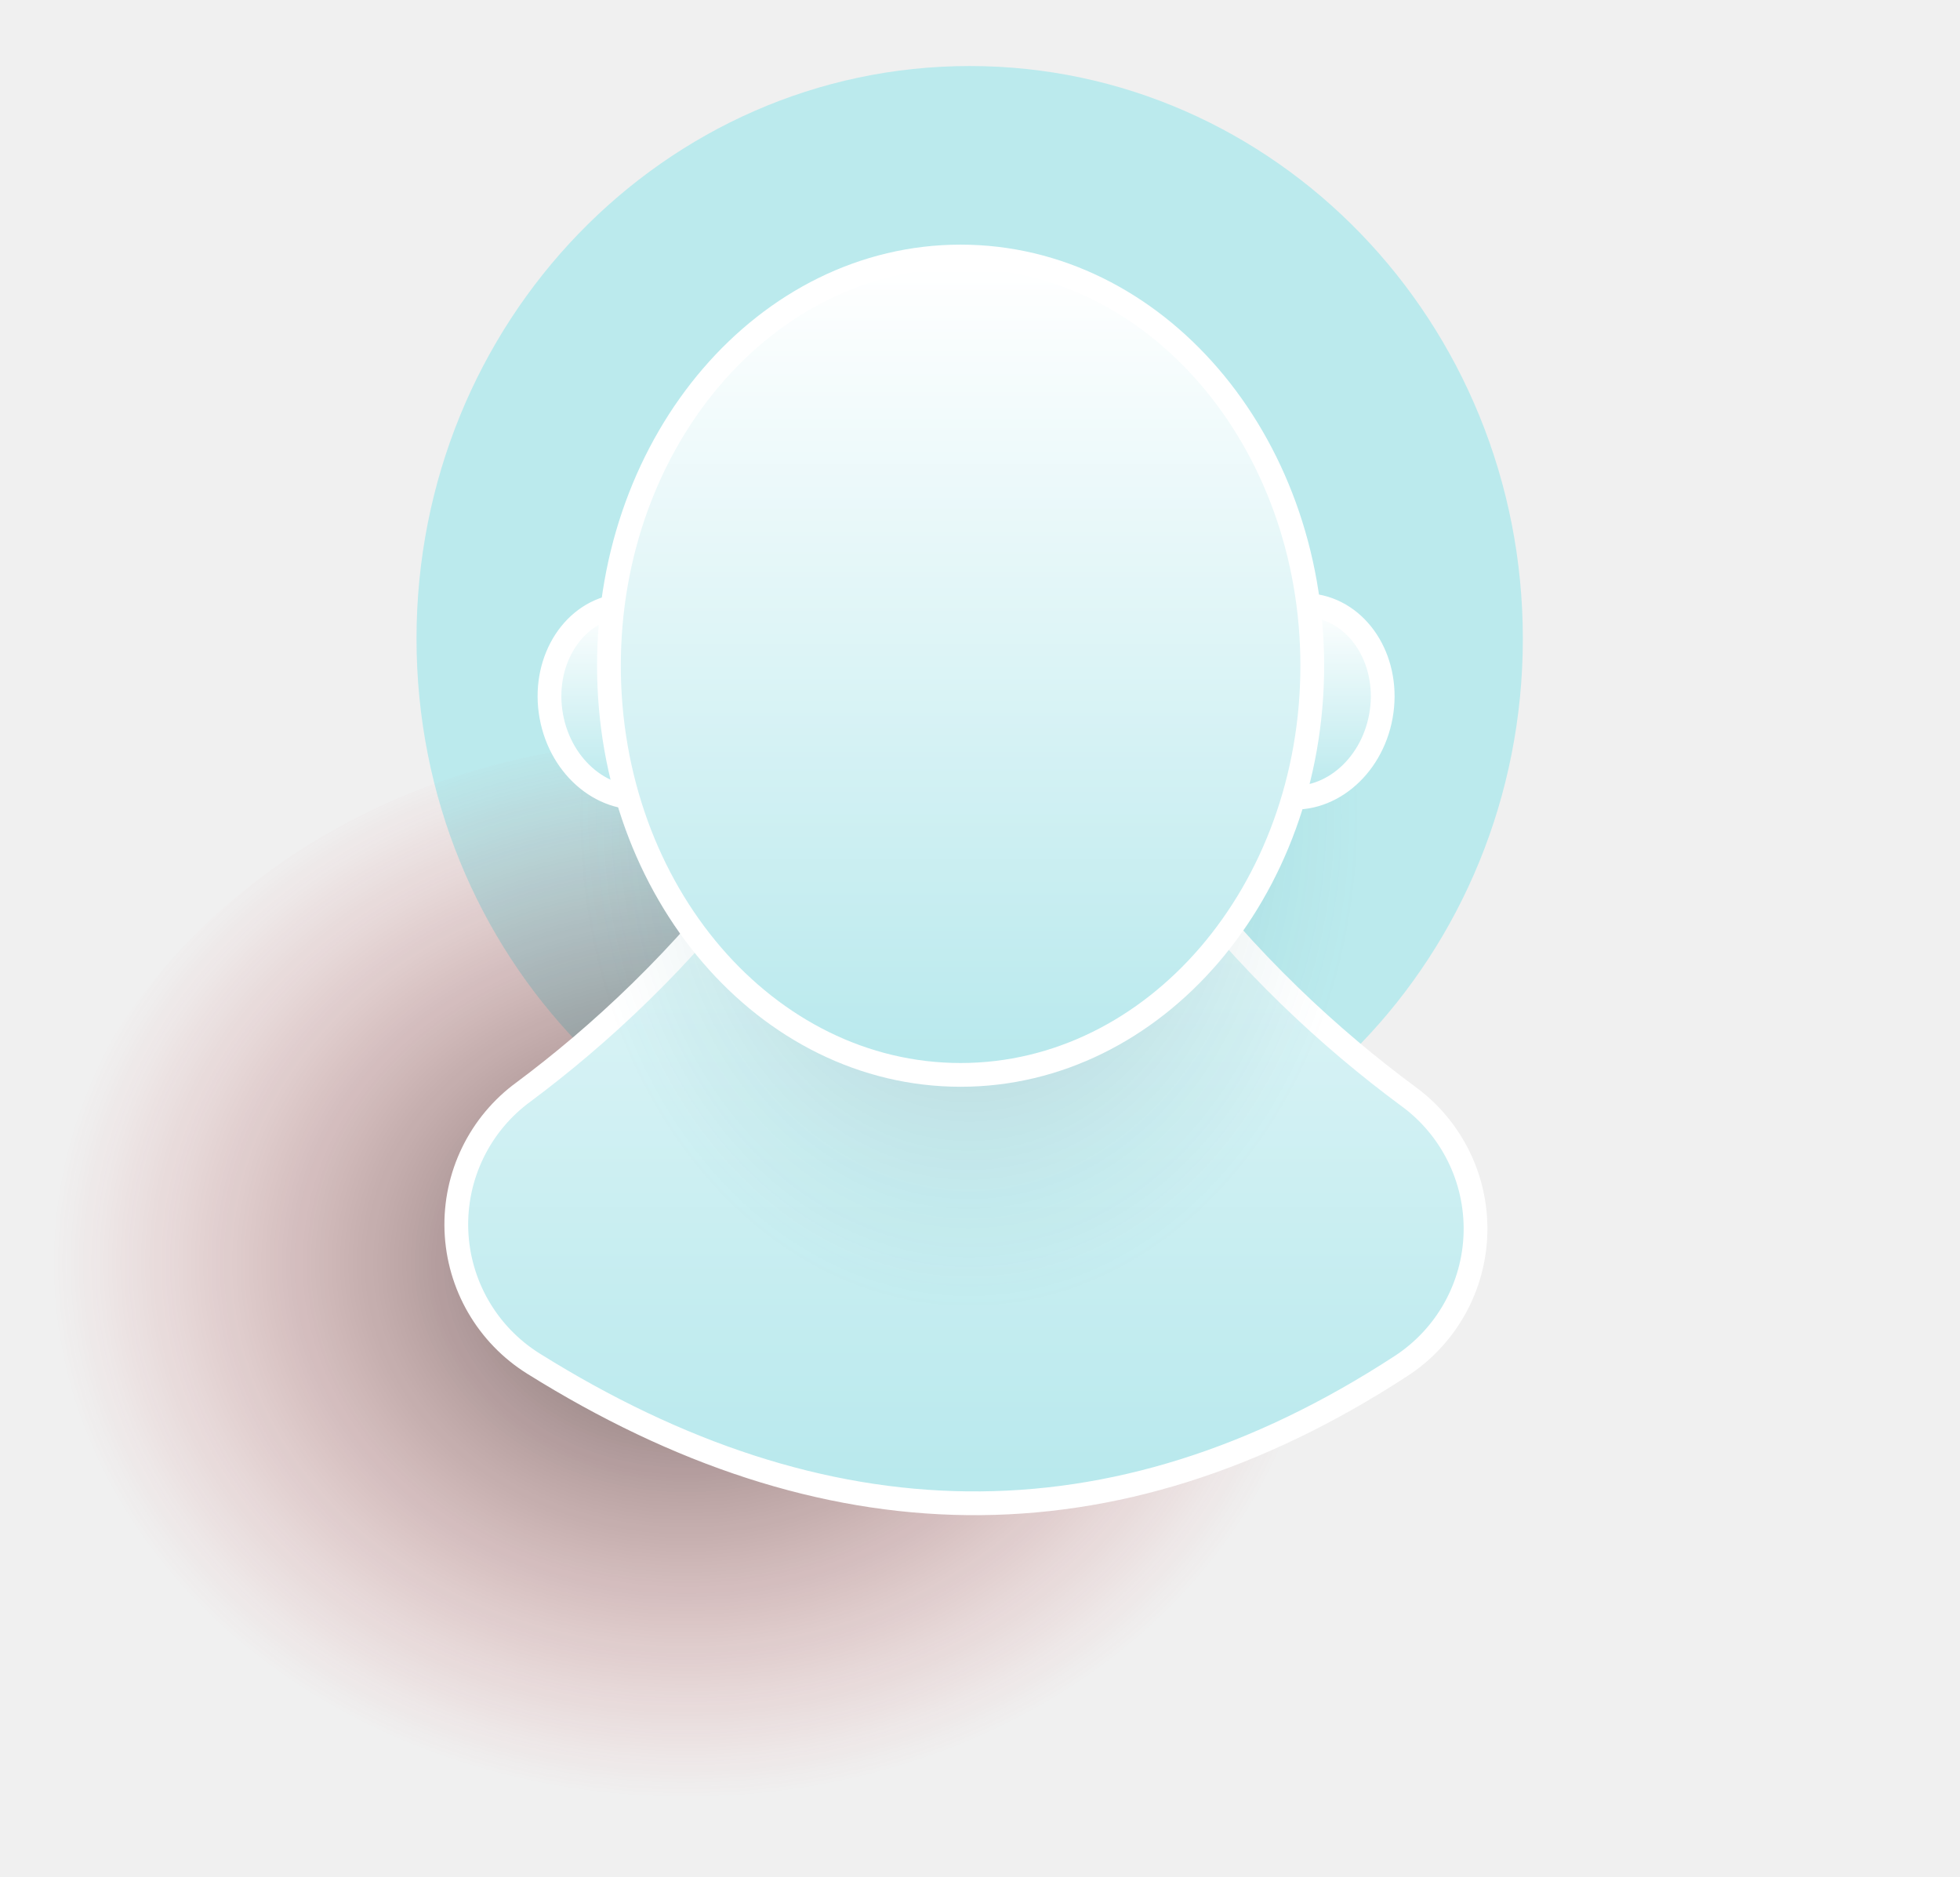
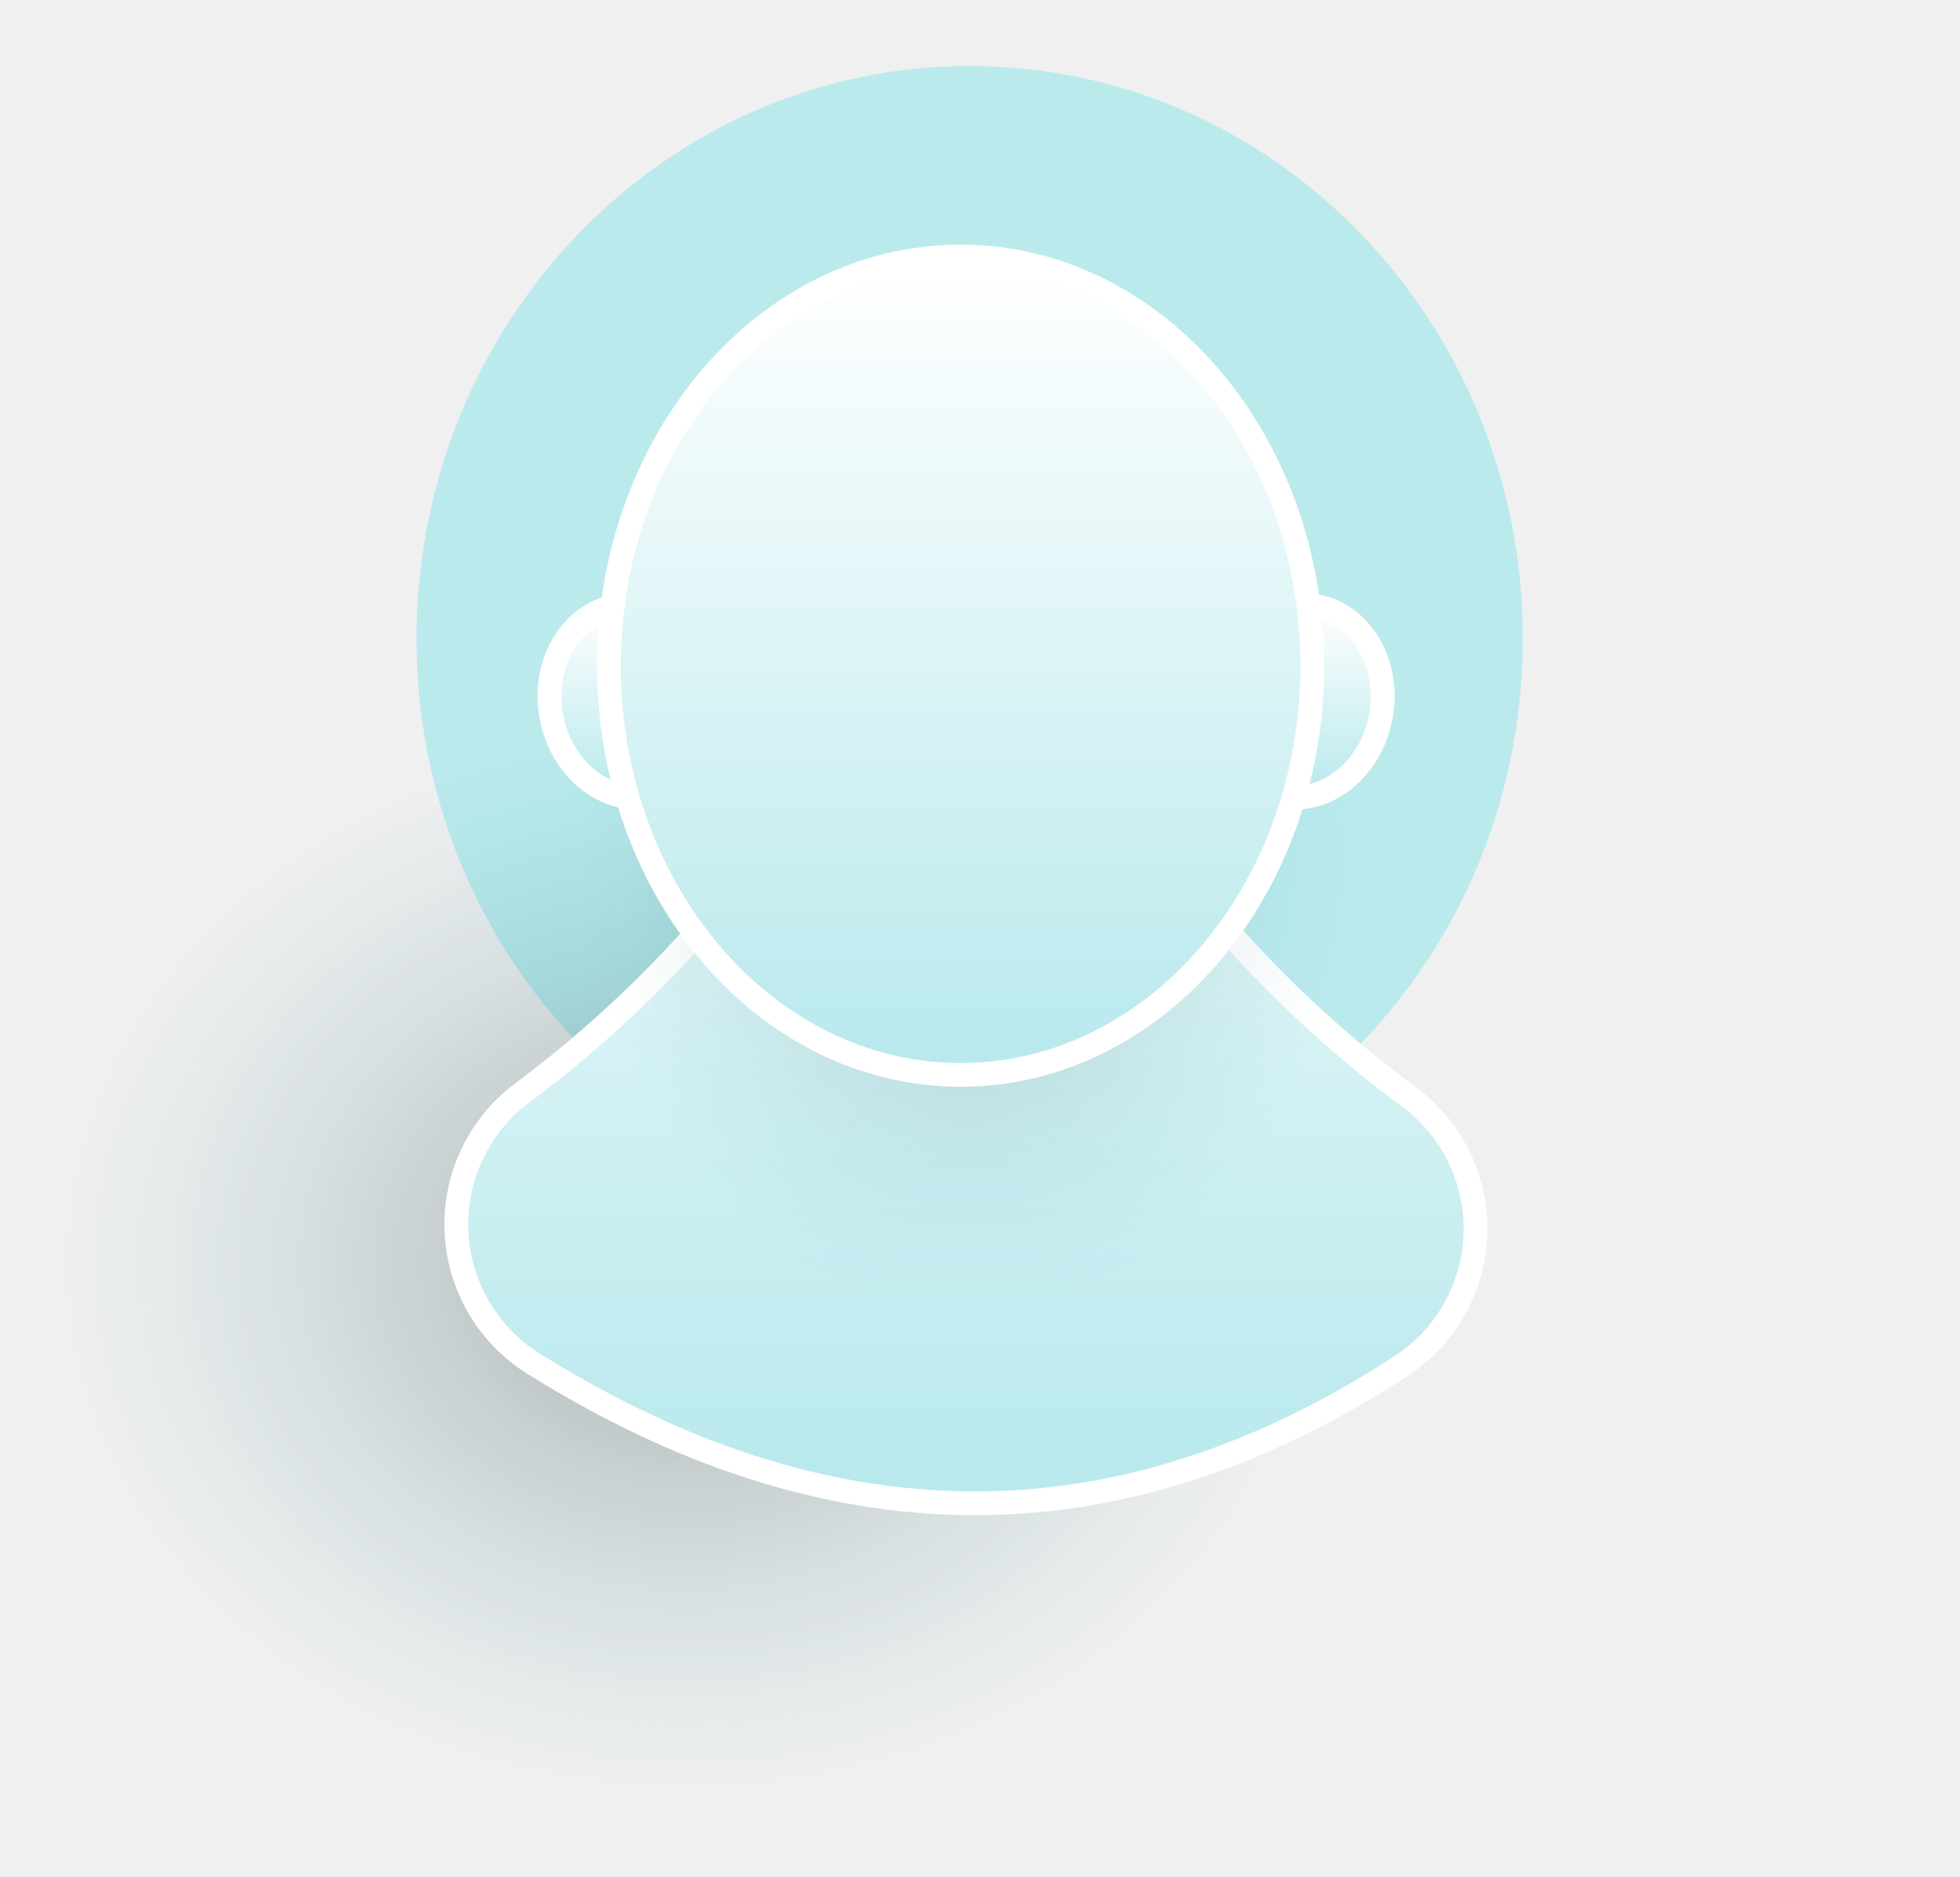
<svg xmlns="http://www.w3.org/2000/svg" viewBox="0 0 165 158" xml:space="preserve" style="fill-rule:evenodd;clip-rule:evenodd;stroke-linecap:round;stroke-linejoin:round;stroke-miterlimit:1.5">
  <ellipse id="disc" cx="81.631" cy="53.762" rx="46.567" ry="48.204" style="fill:#BBEAED;" />
  <g id="person">
    <ellipse id="backshadow" cx="82.163" cy="110.033" rx="77.933" ry="47.694" style="fill:url(#_gverseRadial72); transform: scaleX(0.7); transform-box: fill-box;transform-origin: center;" />
    <path d="M118.476,92.233c3.696,2.658 5.842,6.969 5.736,11.521c-0.107,4.552 -2.453,8.757 -6.27,11.239c-24.333,15.855 -48.677,15.01 -73.021,-0.197c-3.899,-2.43 -6.335,-6.639 -6.5,-11.231c-0.164,-4.591 1.964,-8.964 5.68,-11.667c12.484,-9.313 28.672,-26.109 35.911,-53.5c0,0 0.375,-8.633 1.074,-4.813c0.698,-3.82 1.073,4.813 1.073,4.813c7.321,27.701 23.794,44.565 36.317,53.835Z" style="fill:url(#_gverseLinear73);stroke:white;stroke-width:2px;" />
    <ellipse cx="81.403" cy="72.154" rx="33.499" ry="43.778" style="fill:url(#_gverseRadial74);" />
    <path d="M51.846,51.023c3.801,-0.69 7.539,2.342 8.341,6.766c0.802,4.423 -1.633,8.574 -5.435,9.264c-3.802,0.689 -7.54,-2.343 -8.342,-6.766c-0.802,-4.424 1.634,-8.575 5.436,-9.264Z" style="fill:url(#_gverseLinear75);stroke:white;stroke-width:2px;" />
    <path d="M110.804,51.021c3.803,0.685 6.243,4.833 5.446,9.258c-0.798,4.424 -4.532,7.46 -8.335,6.775c-3.802,-0.685 -6.242,-4.833 -5.445,-9.258c0.797,-4.424 4.531,-7.46 8.334,-6.775Z" style="fill:url(#_gverseLinear76);stroke:white;stroke-width:2px;" />
    <ellipse cx="80.867" cy="56.038" rx="29.604" ry="34.445" style="fill:url(#_gverseLinear77);stroke:white;stroke-width:2px;" />
  </g>
  <defs>
    <radialGradient id="_gverseRadial72" cx="0" cy="0" r="1" gradientUnits="userSpaceOnUse" gradientTransform="matrix(-76.5487,0,0,-45.1251,82.526,106.319)">
-       <stop offset="0" style="stop-color:#000000;stop-opacity:0.6" />
-       <stop offset="1" style="stop-color:#C22628;stop-opacity:0" />
+       <stop offset="0" style="stop-color:#000000;stop-opacity:0.3" />
+       <stop offset="1" style="stop-color:#2996A2;stop-opacity:0" />
    </radialGradient>
    <linearGradient id="_gverseLinear73" x1="0" y1="0" x2="1" y2="0" gradientUnits="userSpaceOnUse" gradientTransform="matrix(-3.17988e-14,90.9291,-83.0566,-3.48128e-14,86.4846,33.6517)">
      <stop offset="0" style="stop-color:white;stop-opacity:1" />
      <stop offset="1" style="stop-color:#B9E9ED;stop-opacity:1" />
    </linearGradient>
    <radialGradient id="_gverseRadial74" cx="0" cy="0" r="1" gradientUnits="userSpaceOnUse" gradientTransform="matrix(-32.9039,0,0,-41.42,81.559,68.7446)">
      <stop offset="0" style="stop-color:#000000;stop-opacity:0.2" />
      <stop offset="1" style="stop-color:#2996A2;stop-opacity:0" />
    </radialGradient>
    <linearGradient id="_gverseLinear75" x1="0" y1="0" x2="1" y2="0" gradientUnits="userSpaceOnUse" gradientTransform="matrix(-5.21898e-15,15.706,-13.6317,-6.01317e-15,54.1472,51.1051)">
      <stop offset="0" style="stop-color:white;stop-opacity:1" />
      <stop offset="1" style="stop-color:#B9E9ED;stop-opacity:1" />
    </linearGradient>
    <linearGradient id="_gverseLinear76" x1="0" y1="0" x2="1" y2="0" gradientUnits="userSpaceOnUse" gradientTransform="matrix(-5.21869e-15,15.7065,-13.6309,-6.01334e-15,110.209,51.1045)">
      <stop offset="0" style="stop-color:white;stop-opacity:1" />
      <stop offset="1" style="stop-color:#B9E9ED;stop-opacity:1" />
    </linearGradient>
    <linearGradient id="_gverseLinear77" x1="0" y1="0" x2="1" y2="0" gradientUnits="userSpaceOnUse" gradientTransform="matrix(-2.19425e-14,66.6845,-57.3125,-2.55306e-14,84.4349,22.3572)">
      <stop offset="0" style="stop-color:white;stop-opacity:1" />
      <stop offset="1" style="stop-color:#B9E9ED;stop-opacity:1" />
    </linearGradient>
  </defs>
  <style type="text/css">
        #person,
        #disc {
            transform-box: fill-box;
            transform-origin: center;
            transition: 0.5s ease-in;
            transform: scale(1);
        }
        svg:hover #disc {
            transform: scale(1.05);
        }
        svg:hover #person {
            transform: scale(0.95);
        }
    </style>
</svg>
